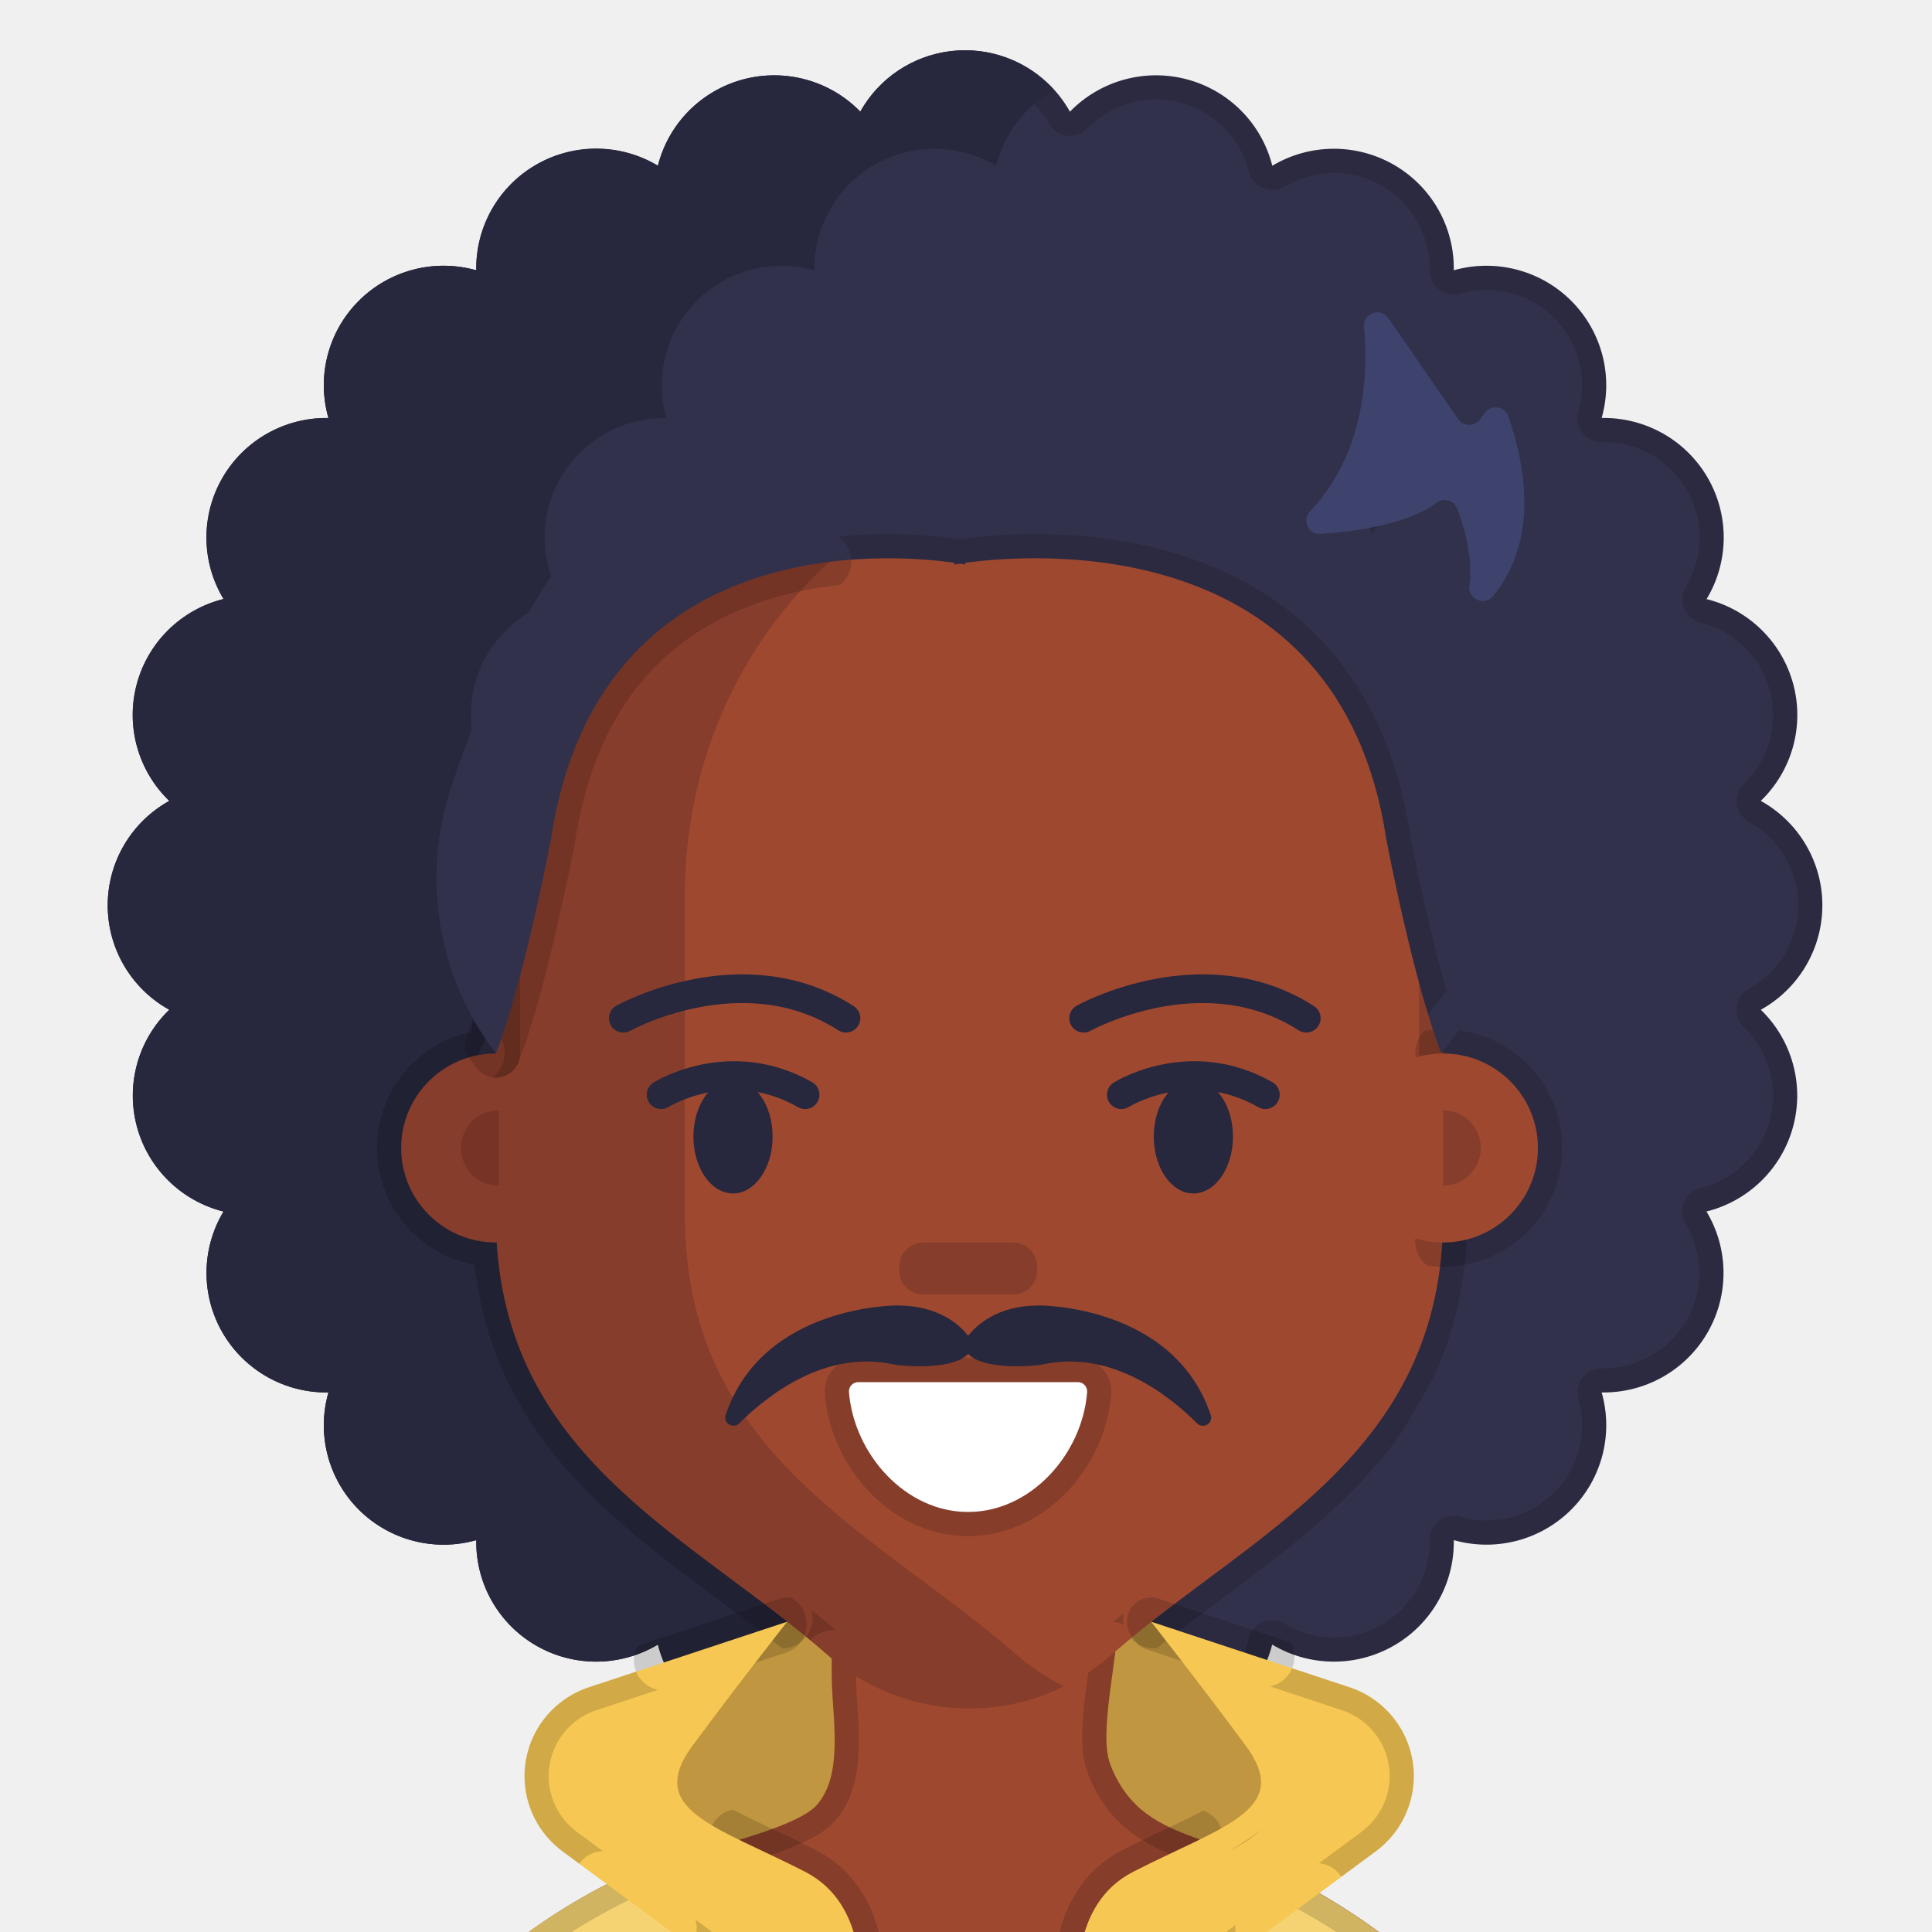
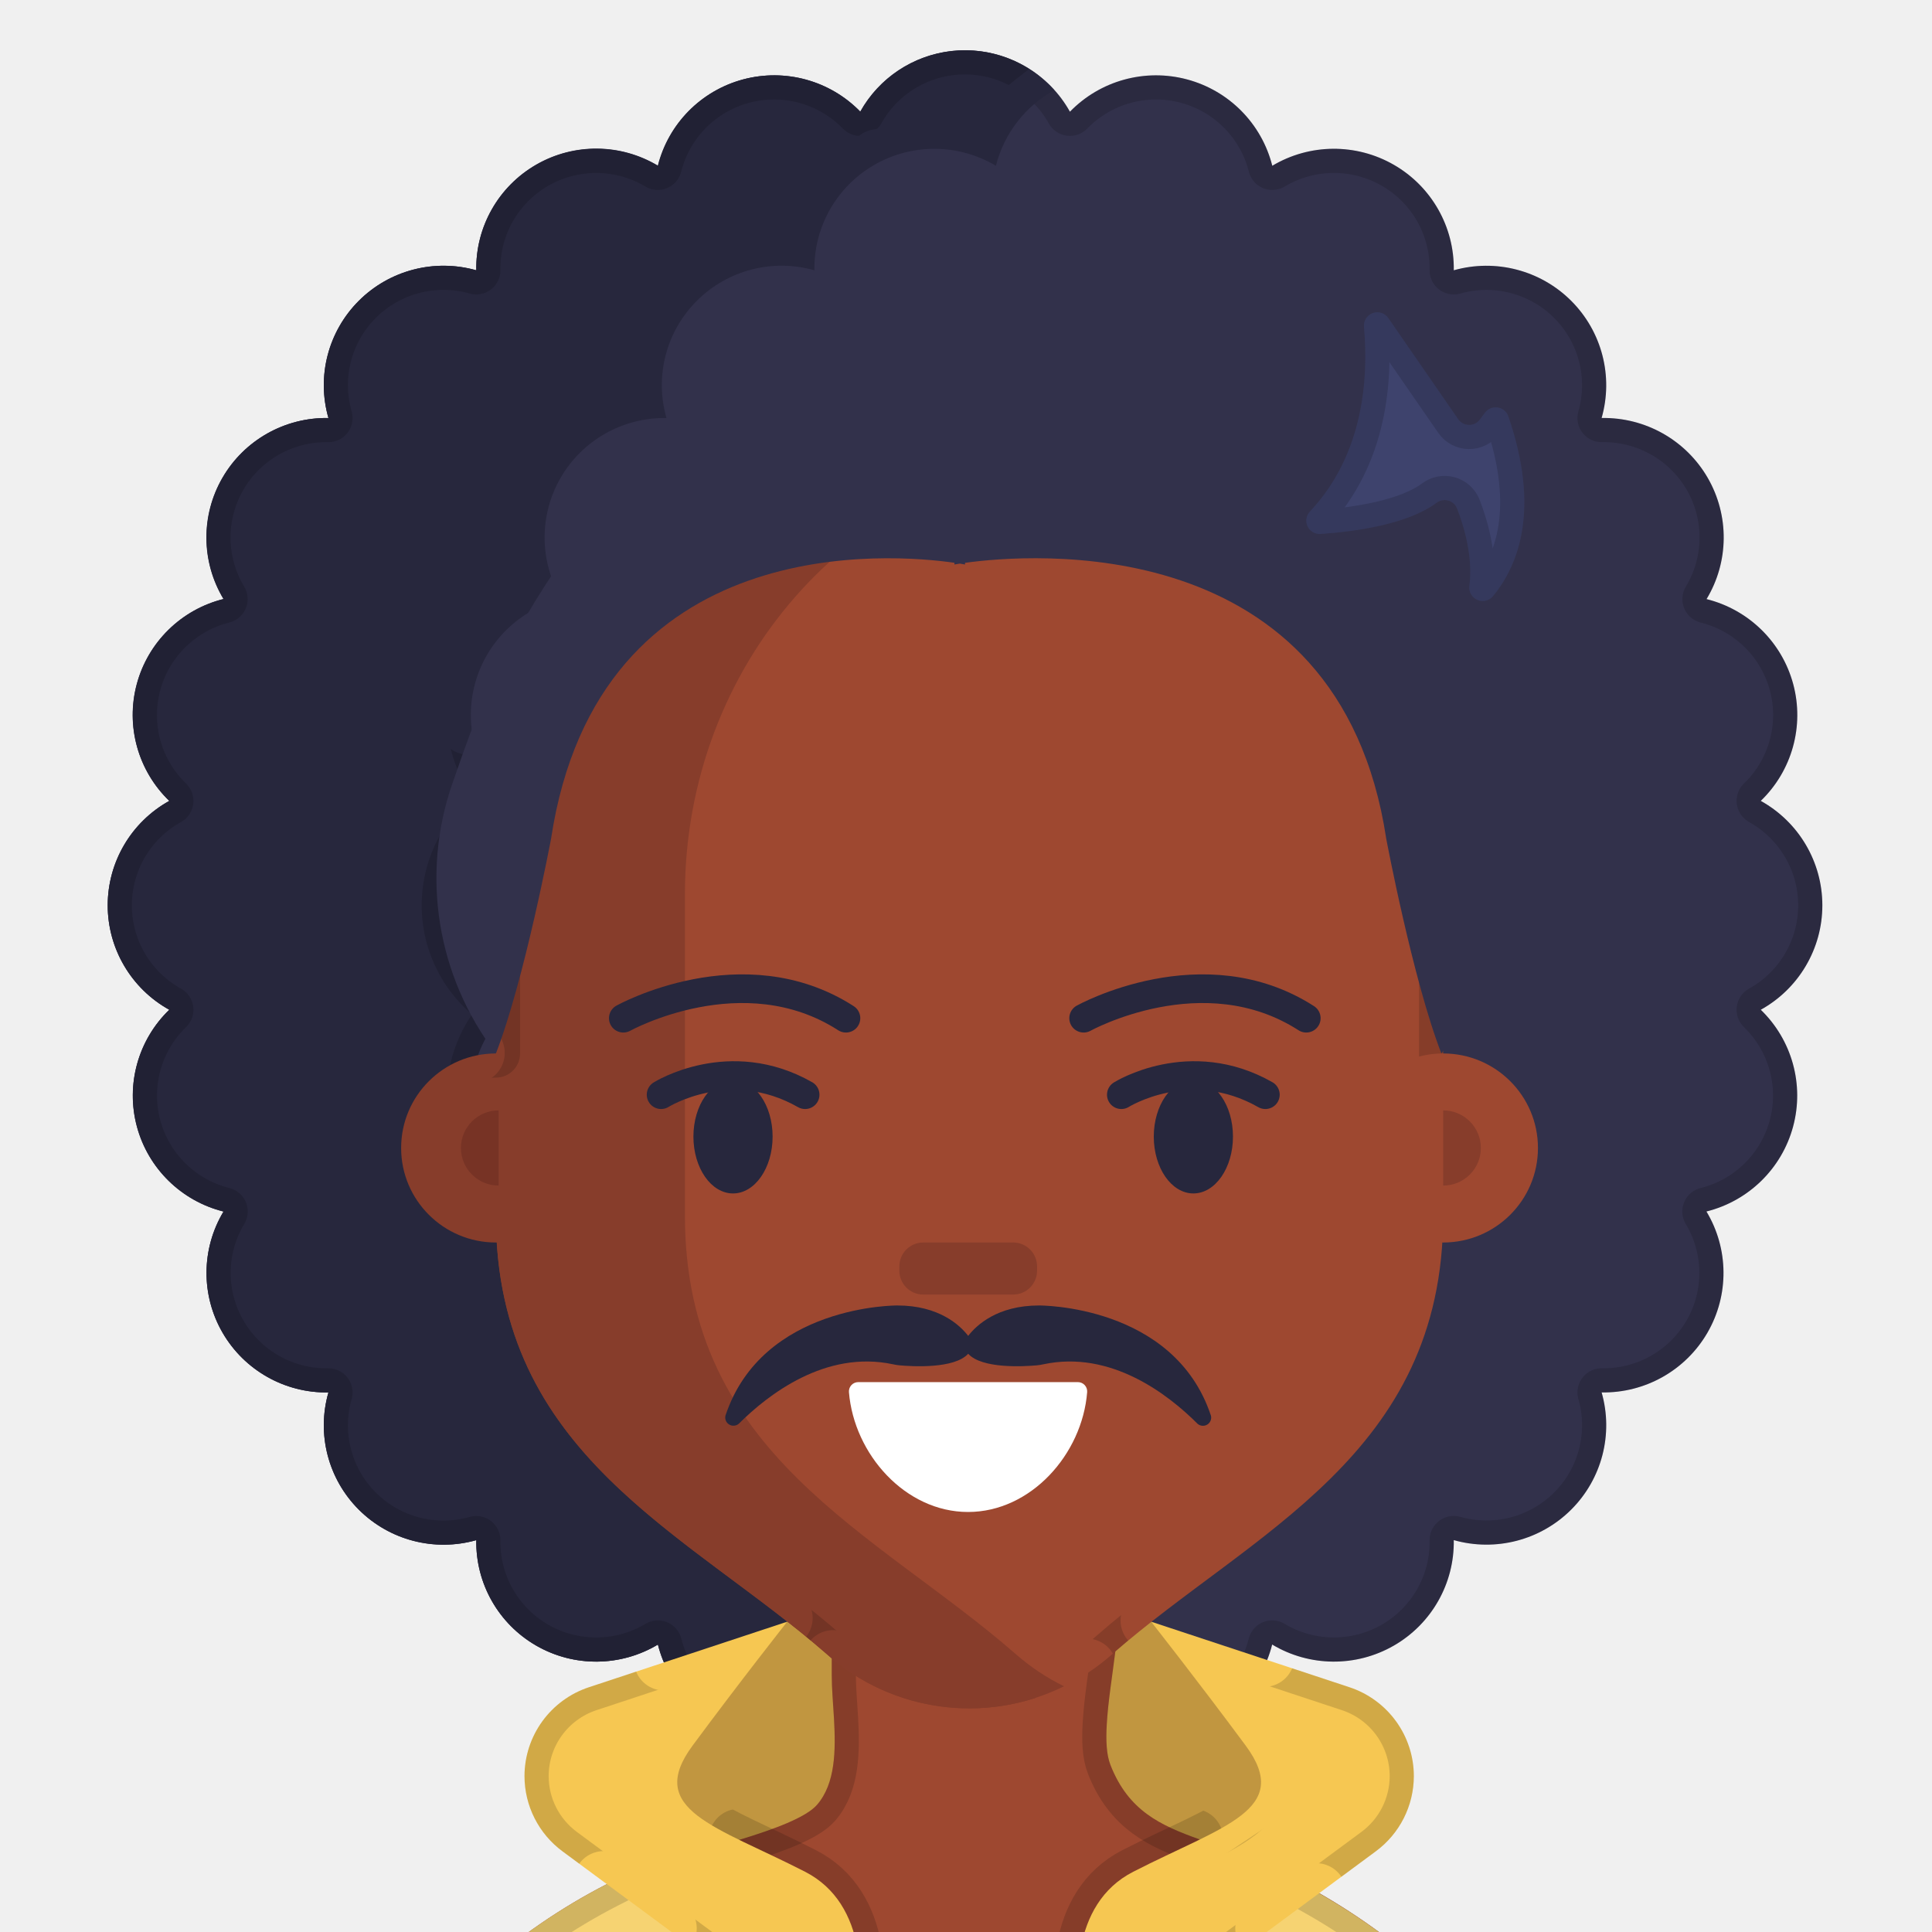
<svg xmlns="http://www.w3.org/2000/svg" id="Layer_1" viewBox="0 0 160 160">
  <style>.abl{fill:none;stroke:#000;stroke-opacity:0.15;stroke-width:4;stroke-linejoin:round}.abc,.abk{fill:none;stroke:#000;stroke-width:5;stroke-linecap:round;stroke-linejoin:round}.abk{stroke:#fff}</style>
  <defs>
    <style>.cls-1{fill:#f6d372;}.cls-2{fill:#32314b;}.cls-3{fill:#9e4830;}.cls-4{fill:#3e436d;}.cls-5{fill:#fff;}.cls-6{fill:#873d2b;}.cls-7{fill:#773325;}.cls-8{fill:#f6c752;}.cls-9{fill:#c19640;}.cls-10{fill:none;stroke:#27273d;stroke-linecap:round;stroke-width:2.374px;}.cls-11{fill:#e88032;}.cls-12{fill:#27273d;}</style>
  </defs>
  <g id="Avatars">
    <g id="Artboard">
      <g id="Men">
        <g id="Avatar-Users2_7">
          <g id="Icons">
            <g fill="#32314b">
              <path d="M145.819,83.624c3.148-1.746,5.1-5.056,5.1-8.649s-1.952-6.902-5.1-8.649c2.591-2.498,3.62-6.201,2.687-9.673-.933-3.472-3.68-6.166-7.177-7.038,1.862-3.085,1.896-6.936.09-10.054s-5.169-5.011-8.78-4.944c.987-3.451.024-7.164-2.518-9.703-2.542-2.54-6.264-3.508-9.726-2.53.059-3.594-1.84-6.939-4.962-8.736s-6.976-1.767-10.068.081c-.876-3.485-3.578-6.223-7.059-7.153-3.481-.93-7.193.094-9.699,2.676-1.751-3.139-5.071-5.086-8.673-5.086s-6.922,1.946-8.673,5.086c-2.506-2.582-6.219-3.606-9.7-2.676-3.481.93-6.182,3.668-7.059,7.153-3.094-1.862-6.958-1.901-10.089-.101-3.131,1.8-5.034,5.154-4.968,8.757-3.462-.978-7.184-.01-9.726,2.53s-3.506,6.253-2.518,9.703c-3.605-.061-6.959,1.832-8.762,4.945-1.803,3.113-1.772,6.956.082,10.039-3.504.866-6.26,3.562-7.195,7.039-.936,3.477.097,7.186,2.695,9.685-3.148,1.746-5.1,5.056-5.1,8.649s1.952,6.902,5.1,8.649c-2.591,2.499-3.619,6.202-2.687,9.674.933,3.472,3.68,6.167,7.176,7.04-1.851,3.084-1.88,6.927-.074,10.038,1.805,3.111,5.16,5.002,8.765,4.939-.988,3.45-.025,7.164,2.518,9.703,2.542,2.539,6.265,3.506,9.727,2.527-.059,3.596,1.842,6.942,4.967,8.739,3.125,1.797,6.981,1.762,10.073-.09.874,3.487,3.576,6.226,7.058,7.157,3.482.93,7.195-.096,9.7-2.68,1.751,3.139,5.071,5.086,8.673,5.086s6.922-1.946,8.673-5.086c2.505,2.588,6.221,3.616,9.705,2.685,3.484-.93,6.187-3.673,7.06-7.162,3.092,1.853,6.948,1.887,10.073.09,3.125-1.797,5.026-5.142,4.967-8.739,3.462.98,7.184.013,9.727-2.527,2.542-2.539,3.506-6.253,2.518-9.703,3.605.061,6.959-1.832,8.762-4.945,1.803-3.113,1.772-6.956-.082-10.039,3.495-.872,6.243-3.564,7.177-7.034.935-3.47-.09-7.172-2.677-9.673Z" id="ab0" />
            </g>
            <mask id="am0" maskUnits="userSpaceOnUse" x="-40" y="-40" width="240" height="240">
              <use href="#ab0" fill="#fff" />
            </mask>
            <use class="abl" href="#ab0" mask="url(#am0)" />
            <polygon id="Path-2" class="cls-9" points="90.221 134.647 90.936 150.846 100.483 154.135 109.289 147.342 95.33 134.301 90.221 134.647" />
-             <path id="Path-3" class="cls-12" d="M57.719,24.902c-2.552,2.539-3.519,6.261-2.524,9.717-3.604-.062-6.959,1.83-8.762,4.942-1.803,3.113-1.772,6.956.082,10.038-3.501.872-6.252,3.569-7.185,7.045s.099,7.183,2.695,9.682c-3.15,1.745-5.104,5.055-5.104,8.649s1.954,6.904,5.104,8.649c-2.589,2.499-3.616,6.201-2.684,9.672s3.678,6.165,7.173,7.039c-1.856,3.083-1.888,6.928-.084,10.042s5.159,5.007,8.764,4.946c-.991,3.454-.025,7.172,2.522,9.714s6.275,3.506,9.74,2.52c-.053,3.591,1.849,6.93,4.969,8.723,3.121,1.794,6.971,1.761,10.061-.085.67,2.664,2.419,4.932,4.83,6.261-2.138,2.391-5.306,3.601-8.499,3.247-3.193-.354-6.016-2.229-7.575-5.031-2.505,2.584-6.219,3.61-9.7,2.68-3.482-.93-6.183-3.67-7.058-7.157-3.091,1.852-6.947,1.887-10.072.091-3.125-1.796-5.027-5.14-4.969-8.736-3.463.983-7.188.016-9.731-2.525-2.543-2.541-3.505-6.257-2.513-9.709-3.605.061-6.96-1.833-8.764-4.946-1.804-3.113-1.773-6.957.08-10.041-3.493-.873-6.238-3.565-7.172-7.034-.934-3.469.09-7.169,2.676-9.67-3.148-1.746-5.1-5.056-5.1-8.649s1.952-6.902,5.1-8.649c-2.589-2.5-3.616-6.202-2.683-9.673.932-3.471,3.678-6.166,7.173-7.041-1.86-3.085-1.894-6.934-.087-10.051,1.806-3.117,5.168-5.01,8.777-4.943-.992-3.451-.03-7.167,2.513-9.709,2.543-2.541,6.268-3.508,9.731-2.525-.057-3.594,1.842-6.936,4.964-8.733,3.121-1.797,6.974-1.768,10.067.078.876-3.485,3.578-6.223,7.059-7.153,3.481-.93,7.193.094,9.7,2.676,1.56-2.801,4.383-4.675,7.576-5.03,3.193-.355,6.361.853,8.501,3.243-2.411,1.331-4.162,3.599-4.833,6.264-3.093-1.845-6.946-1.875-10.067-.078s-5.021,5.14-4.964,8.733c-3.46-.986-7.184-.022-9.728,2.517Z" />
+             <g fill="#27273d">
+               <path d="M57.719,24.902c-2.552,2.539-3.519,6.261-2.524,9.717-3.604-.062-6.959,1.83-8.762,4.942-1.803,3.113-1.772,6.956.082,10.038-3.501.872-6.252,3.569-7.185,7.045s.099,7.183,2.695,9.682c-3.15,1.745-5.104,5.055-5.104,8.649s1.954,6.904,5.104,8.649c-2.589,2.499-3.616,6.201-2.684,9.672s3.678,6.165,7.173,7.039c-1.856,3.083-1.888,6.928-.084,10.042s5.159,5.007,8.764,4.946c-.991,3.454-.025,7.172,2.522,9.714s6.275,3.506,9.74,2.52c-.053,3.591,1.849,6.93,4.969,8.723,3.121,1.794,6.971,1.761,10.061-.085.67,2.664,2.419,4.932,4.83,6.261-2.138,2.391-5.306,3.601-8.499,3.247-3.193-.354-6.016-2.229-7.575-5.031-2.505,2.584-6.219,3.61-9.7,2.68-3.482-.93-6.183-3.67-7.058-7.157-3.091,1.852-6.947,1.887-10.072.091-3.125-1.796-5.027-5.14-4.969-8.736-3.463.983-7.188.016-9.731-2.525-2.543-2.541-3.505-6.257-2.513-9.709-3.605.061-6.96-1.833-8.764-4.946-1.804-3.113-1.773-6.957.08-10.041-3.493-.873-6.238-3.565-7.172-7.034-.934-3.469.09-7.169,2.676-9.67-3.148-1.746-5.1-5.056-5.1-8.649s1.952-6.902,5.1-8.649c-2.589-2.5-3.616-6.202-2.683-9.673.932-3.471,3.678-6.166,7.173-7.041-1.86-3.085-1.894-6.934-.087-10.051,1.806-3.117,5.168-5.01,8.777-4.943-.992-3.451-.03-7.167,2.513-9.709,2.543-2.541,6.268-3.508,9.731-2.525-.057-3.594,1.842-6.936,4.964-8.733,3.121-1.797,6.974-1.768,10.067.078.876-3.485,3.578-6.223,7.059-7.153,3.481-.93,7.193.094,9.7,2.676,1.56-2.801,4.383-4.675,7.576-5.03,3.193-.355,6.361.853,8.501,3.243-2.411,1.331-4.162,3.599-4.833,6.264-3.093-1.845-6.946-1.875-10.067-.078s-5.021,5.14-4.964,8.733c-3.46-.986-7.184-.022-9.728,2.517Z" id="ab2" />
+             </g>
+             <mask id="am2" maskUnits="userSpaceOnUse" x="-40" y="-40" width="240" height="240">
+               <use href="#ab2" fill="#fff" />
+               <polyline class="abc" points="87.0,7.5 84.2,9.7 82.8,12.3" />
+               <polyline class="abc" points="82.7,12.5 82.3,13.5 78.3,12.2 72.7,13.2 68.8,16.7 67.0,22.2 63.0,21.8 57.7,24.5 54.8,29.3 54.5,32.0 55.2,34.3 49.7,35.8 46.2,39.3 44.8,44.0 45.5,47.7" />
+               <polyline class="abc" points="43.7,50.5 40.2,54.0 38.8,57.3 38.8,60.0" />
+             </mask>
+             <use class="abl" href="#ab2" mask="url(#am2)" />
            <polygon id="Path-4" class="cls-9" points="70.303 134.647 69.589 150.846 60.042 154.135 51.239 147.342 65.195 134.301 70.303 134.647" />
            <g fill="#9e4830">
              <path d="M118.966,163.958c-5.929,2.977-12.184,5.26-18.639,6.804-1.449.348-2.914.659-4.394.933-.31.061-.619.115-.932.17-1.129.197-2.265.373-3.401.522l-.449.061c-.844.109-1.701.207-2.537.288-2.864.285-5.762.427-8.694.427-1.361,0-2.714-.031-4.061-.092-.466-.024-.932-.047-1.398-.078-.744-.043-1.485-.097-2.224-.163-.739-.066-1.447-.137-2.122-.214l-.197-.02-.34-.041c-.119,0-.238-.024-.34-.041-.588-.071-1.177-.149-1.762-.231-.762-.109-1.524-.231-2.279-.356-1.481-.253-2.947-.543-4.398-.868-7.352-1.646-14.457-4.246-21.132-7.733,3.202-2.877,6.765-5.33,10.598-7.295h0c.574-.298,1.16-.589,1.758-.872.313-.144.633-.272.959-.383.269-.095.571-.197.895-.295,1.333-.417,3.061-.882,4.837-1.384h0c.837-.231,1.684-.475,2.51-.729h0c2.894-.878,5.53-1.855,6.439-2.903,1.531-1.77,1.551-4.487,1.405-7.122h0c-.075-1.272-.187-2.52-.187-3.629v-1.394h0c0-1.116-.051-2.035-.088-2.781-.031-.848-.065-1.486-.054-1.977.027-2.157.806-1.421,5.139-2.873.232-.064.469-.112.707-.142h0c3.337-.492,15.714-1.112,17.061.142.939.875,1.095,2.666.952,4.789h0c-.044.726-.129,1.492-.228,2.272h0c-.252,2.035-.609,4.206-.711,6.047h0c-.082,1.357-.027,2.527.306,3.375,1.486,3.792,4.122,4.992,7.377,6.159h0c.755.268,1.541.539,2.354.834h0c.888.339,1.799.678,2.741,1.123.069.027.136.059.201.095.827.383,1.636.79,2.425,1.201.789.41,1.466.783,2.17,1.187,3.515,2.009,6.782,4.421,9.734,7.187Z" id="ab4" />
            </g>
            <mask id="am4" maskUnits="userSpaceOnUse" x="-40" y="-40" width="240" height="240">
              <use href="#ab4" fill="#fff" />
            </mask>
            <use class="abl" href="#ab4" mask="url(#am4)" />
            <g fill="#9e4830">
              <path d="M119.517,74.073v26.607c0,19.844-15.84,26.2-27.387,36.29-6.741,6.006-16.931,6.006-23.673,0-11.564-10.093-27.391-16.449-27.391-36.29v-26.872c.092-13.885,7.564-25.915,18.472-31.915.34-.197.714-.383,1.071-.563,4.13-2.092,8.661-3.276,13.289-3.473.469-.027.946-.034,1.422-.034h9.932c8.024.022,15.764,2.962,21.768,8.269.919.801,1.794,1.65,2.622,2.544,5.917,6.414,9.386,14.697,9.803,23.402h0c.048.681.071,1.359.071,2.035Z" id="ab5" />
            </g>
            <mask id="am5" maskUnits="userSpaceOnUse" x="-40" y="-40" width="240" height="240">
              <use href="#ab5" fill="#fff" />
-               <polyline class="abc" points="119.2,103.0 117.8,110.7 112.8,119.3 107.0,125.2 95.5,134.0" />
-               <polyline class="abc" points="92.0,136.8 88.0,139.5" />
+               <polyline class="abc" points="119.2,103.0 117.8,110.7 112.8,119.3 107.0,125.2 95.3,134.2" />
+               <polyline class="abc" points="90.0,138.2 88.0,139.5" />
            </mask>
            <use class="abl" href="#ab5" mask="url(#am5)" />
-             <mask id="ao5" maskUnits="userSpaceOnUse" x="-40" y="-40" width="240" height="240">
-               <polyline class="abk" points="119.2,103.0 117.8,110.7 112.8,119.3 107.0,125.2 95.5,134.0" />
-               <use href="#ab5" fill="#000" />
-             </mask>
-             <use class="abl" href="#ab5" mask="url(#ao5)" />
            <g fill="#873d2b">
              <path d="M56.722,100.681v-26.607c0-18.993,13.809-34.594,31.394-36.121-.942-.088-1.895-.129-2.86-.129h-9.928c-18.921,0-34.258,16.232-34.258,36.249v13.17c-4.336,0-7.85,3.505-7.85,7.828s3.515,7.828,7.85,7.828h.075c1.139,18.115,16.204,24.375,27.309,34.075,5.388,4.82,13.177,5.88,19.663,2.676-1.449-.712-2.797-1.612-4.01-2.676-11.547-10.09-27.384-16.449-27.384-36.293Z" id="ab6" />
            </g>
            <mask id="am6" maskUnits="userSpaceOnUse" x="-40" y="-40" width="240" height="240">
              <use href="#ab6" fill="#fff" />
              <polyline class="abc" points="83.0,141.2 75.7,140.8 69.0,137.5" />
              <polyline class="abc" points="64.8,134.0 51.0,123.2 46.2,117.7 43.7,113.2" />
              <polyline class="abc" points="43.5,113.0 42.5,110.3" />
              <polyline class="abc" points="42.5,110.0 41.2,103.0 37.7,102.2 35.7,100.8 33.2,96.7 33.2,93.0 34.2,90.7 36.7,88.2 39.3,87.2" />
              <polyline class="abc" points="68.2,46.7 63.2,52.3 59.2,59.7 56.8,68.3 56.5,81.0" />
              <polyline class="abc" points="56.5,83.7 56.5,88.3" />
              <polyline class="abc" points="56.5,91.0 56.8,105.7 59.2,113.3 61.5,117.0" />
-               <polyline class="abc" points="61.7,117.2 69.7,125.8 87.8,139.3 83.0,141.2" />
+               <polyline class="abc" points="61.7,117.2 69.7,125.8 87.8,139.3" />
+               <polyline class="abc" points="87.7,139.5 83.0,141.2" />
            </mask>
            <use class="abl" href="#ab6" mask="url(#am6)" />
-             <mask id="ao6" maskUnits="userSpaceOnUse" x="-40" y="-40" width="240" height="240">
-               <polyline class="abk" points="64.8,134.0 51.0,123.2 46.2,117.7 43.7,113.2" />
-               <polyline class="abk" points="43.5,113.0 42.5,110.3" />
-               <polyline class="abk" points="42.5,110.0 41.2,103.0 37.7,102.2 35.7,100.8 33.2,96.7 33.2,93.0 34.2,90.7 36.7,88.2 39.3,87.2" />
-               <use href="#ab6" fill="#000" />
-             </mask>
-             <use class="abl" href="#ab6" mask="url(#ao6)" />
-             <g fill="#9e4830">
-               <ellipse cx="119.517" cy="95.071" rx="7.85" ry="7.828" id="ab7" />
-             </g>
-             <mask id="ao7" maskUnits="userSpaceOnUse" x="-40" y="-40" width="240" height="240">
-               <polyline class="abk" points="119.7,87.2 124.0,88.5 125.8,90.3 127.2,93.3 127.2,96.3 126.2,99.0 123.7,101.5 119.7,102.8" />
-               <use href="#ab7" fill="#000" />
-             </mask>
-             <use class="abl" href="#ab7" mask="url(#ao7)" />
+             <ellipse id="Oval" class="cls-3" cx="119.517" cy="95.071" rx="7.85" ry="7.828" />
            <path id="Path-8" class="cls-10" d="M51.62,84.323s9.894-5.498,18.438,0" />
            <ellipse id="Oval-2" class="cls-12" cx="60.705" cy="94.128" rx="3.279" ry="4.708" />
            <path id="Path-9" class="cls-10" d="M89.742,84.323s9.894-5.498,18.438,0" />
            <ellipse id="Oval-3" class="cls-12" cx="98.83" cy="94.128" rx="3.279" ry="4.708" />
            <rect id="Rectangle" class="cls-6" x="74.48" y="102.899" width="11.405" height="4.311" rx="1.977" ry="1.977" />
            <path id="Path-10" class="cls-10" d="M54.749,90.658s5.667-3.568,11.928,0" />
            <path id="Path-11" class="cls-10" d="M92.864,90.658s5.667-3.568,11.928,0" />
            <path id="Path-12" class="cls-7" d="M41.294,91.957c-1.724,0-3.122,1.394-3.122,3.113s1.398,3.113,3.122,3.113v-6.227Z" />
            <path id="Path-13" class="cls-6" d="M119.517,98.184c1.724,0,3.122-1.394,3.122-3.113s-1.398-3.113-3.122-3.113v6.227Z" />
-             <g fill="#fff">
-               <path d="M71.075,114.461c-.215 0-.421.09-.567.248-.146.158-.219.369-.202.583.422,5.152,4.68,9.924,9.864,9.924h0c5.194,0,9.452-4.772,9.864-9.924.017-.214-.056-.425-.202-.583s-.351-.248-.567-.248h-18.19Z" id="ab17" />
+             <path id="Path-14" class="cls-5" d="M71.075,114.461c-.215 0-.421.09-.567.248-.146.158-.219.369-.202.583.422,5.152,4.68,9.924,9.864,9.924h0c5.194,0,9.452-4.772,9.864-9.924.017-.214-.056-.425-.202-.583s-.351-.248-.567-.248h-18.19Z" />
+             <path id="Path-15" class="cls-2" d="M113.483,37.838l-23.105-12.125h-20.323c-14.847,7.784-26.181,20.892-31.717,36.68l-.85,2.425c-2.665,7.6-1.319,16.027,3.582,22.425h0c2.364-6.085,4.565-17.772,4.565-17.772,3.898-25.776,28.442-23.582,33.407-22.863v.142s.16-.031.449-.075c.275.044.429.075.429.075v-.139c5.102-.709,30.975-3.002,34.884,22.859,0,0,2.201,11.687,4.565,17.772l7.85-10.249-13.734-39.156Z" />
+             <path id="Path-16" class="cls-12" d="M100.282,117.231c-3.061-9.212-14.234-9.117-14.234-9.117-3.456,0-5.184,1.635-5.867,2.517-.68-.882-2.412-2.517-5.867-2.517,0,0-11.17-.095-14.234,9.117-.071.286.052.585.303.739.251.155.574.13.799-.061,2.412-2.405,7.173-6.118,12.768-4.925.183.041.368.071.554.088,1.051.095,4.537.302,5.677-.96,1.139,1.262,4.626,1.055,5.677.96.187-.018.372-.047.554-.088,5.595-1.194,10.354,2.513,12.768,4.931.226.194.551.218.804.061.253-.157.373-.459.298-.747h0Z" />
+             <g fill="#3e436d">
+               <path d="M112.962,27.073c.381,4.321-.051,10.572-4.473,15.286-.316.329-.397.819-.202,1.231.194.413.624.663,1.08.631,2.929-.203,7.224-.811,9.598-2.581.275-.209.631-.279.965-.189s.606.331.736.65c.599,1.543,1.337,4.07,1.02,6.444-.054.489.223.956.679,1.144.457.188.983.052,1.29-.333,2.119-2.584,3.901-7.19,1.258-14.879-.135-.388-.475-.67-.883-.731-.408-.061-.816.108-1.06.44l-.408.556c-.213.287-.551.454-.908.448-.358-.005-.691-.182-.894-.475l-5.782-8.367c-.283-.419-.816-.593-1.292-.421s-.775.644-.725,1.147Z" id="ab20" />
            </g>
-             <mask id="ao17" maskUnits="userSpaceOnUse" x="-40" y="-40" width="240" height="240">
-               <polyline class="abk" points="80.3,125.2 76.7,124.5 72.8,121.7 70.8,118.3 70.3,114.5 89.0,114.2 89.8,114.7 89.5,117.3 87.0,121.8" />
-               <polyline class="abk" points="86.8,122.0 83.3,124.5 80.3,125.2" />
-               <use href="#ab17" fill="#000" />
+             <mask id="am20" maskUnits="userSpaceOnUse" x="-40" y="-40" width="240" height="240">
+               <use href="#ab20" fill="#fff" />
            </mask>
-             <use class="abl" href="#ab17" mask="url(#ao17)" />
-             <g fill="#32314b">
-               <path d="M113.483,37.838l-23.105-12.125h-20.323c-14.847,7.784-26.181,20.892-31.717,36.68l-.85,2.425c-2.665,7.6-1.319,16.027,3.582,22.425h0c2.364-6.085,4.565-17.772,4.565-17.772,3.898-25.776,28.442-23.582,33.407-22.863v.142s.16-.031.449-.075c.275.044.429.075.429.075v-.139c5.102-.709,30.975-3.002,34.884,22.859,0,0,2.201,11.687,4.565,17.772l7.85-10.249-13.734-39.156Z" id="ab18" />
-             </g>
-             <mask id="am18" maskUnits="userSpaceOnUse" x="-40" y="-40" width="240" height="240">
-               <use href="#ab18" fill="#fff" />
-               <polyline class="abc" points="68.0,46.5 63.7,47.2 57.3,49.8 53.3,52.8 49.8,57.0 46.2,65.3 42.2,82.7" />
-               <polyline class="abc" points="42.2,83.0 41.0,86.8" />
-               <polyline class="abc" points="40.7,86.8 37.5,81.0 35.8,72.7 36.2,68.7 38.5,61.0 43.2,51.0 49.5,42.0 55.7,35.5 63.7,29.2 70.0,25.5 90.3,25.5 111.5,36.7" />
-               <polyline class="abc" points="116.0,45.2 122.5,64.0" />
-               <polyline class="abc" points="122.7,64.2 126.8,77.0 119.3,86.8" />
-             </mask>
-             <use class="abl" href="#ab18" mask="url(#am18)" />
-             <mask id="ao18" maskUnits="userSpaceOnUse" x="-40" y="-40" width="240" height="240">
-               <polyline class="abk" points="68.0,46.5 63.7,47.2 57.3,49.8 53.3,52.8 49.8,57.0 46.2,65.3 42.2,82.7" />
-               <polyline class="abk" points="42.2,83.0 41.0,86.8" />
-               <use href="#ab18" fill="#000" />
-             </mask>
-             <use class="abl" href="#ab18" mask="url(#ao18)" />
-             <path id="Path-16" class="cls-12" d="M100.282,117.231c-3.061-9.212-14.234-9.117-14.234-9.117-3.456,0-5.184,1.635-5.867,2.517-.68-.882-2.412-2.517-5.867-2.517,0,0-11.17-.095-14.234,9.117-.071.286.052.585.303.739.251.155.574.13.799-.061,2.412-2.405,7.173-6.118,12.768-4.925.183.041.368.071.554.088,1.051.095,4.537.302,5.677-.96,1.139,1.262,4.626,1.055,5.677.96.187-.018.372-.047.554-.088,5.595-1.194,10.354,2.513,12.768,4.931.226.194.551.218.804.061.253-.157.373-.459.298-.747h0Z" />
-             <path id="Path-17" class="cls-4" d="M112.962,27.073c.381,4.321-.051,10.572-4.473,15.286-.316.329-.397.819-.202,1.231.194.413.624.663,1.08.631,2.929-.203,7.224-.811,9.598-2.581.275-.209.631-.279.965-.189s.606.331.736.65c.599,1.543,1.337,4.07,1.02,6.444-.054.489.223.956.679,1.144.457.188.983.052,1.29-.333,2.119-2.584,3.901-7.19,1.258-14.879-.135-.388-.475-.67-.883-.731-.408-.061-.816.108-1.06.44l-.408.556c-.213.287-.551.454-.908.448-.358-.005-.691-.182-.894-.475l-5.782-8.367c-.283-.419-.816-.593-1.292-.421s-.775.644-.725,1.147Z" />
+             <use class="abl" href="#ab20" mask="url(#am20)" />
            <g fill="#f6d372">
              <path d="M118.966,163.958c-5.929,2.977-12.184,5.26-18.639,6.804-1.449.348-2.914.659-4.394.933-.31.061-.619.115-.932.17-1.129.197-2.265.373-3.401.522v-5.464l2.007-1.469,2.337-1.696,4.116-3.008,7.034-5.131c.738.387,1.466.783,2.17,1.187,3.502,2,6.759,4.401,9.704,7.153Z" id="ab21" />
            </g>
            <mask id="am21" maskUnits="userSpaceOnUse" x="-40" y="-40" width="240" height="240">
              <use href="#ab21" fill="#fff" />
            </mask>
            <use class="abl" href="#ab21" mask="url(#am21)" />
            <path id="Path-19" class="cls-11" d="M100.327,161.804v8.957c-1.449.348-2.914.659-4.394.933v-9.89c.002-.997.678-1.867,1.645-2.117.968-.25,1.983.182,2.47,1.052.184.325.281.692.279,1.065Z" />
            <g fill="#f6c752">
              <path d="M95.33,134.301l16.421,5.427c3.187,1.052,5.338,4.023,5.337,7.37h0c-.006,2.456-1.176,4.764-3.156,6.224l-21.673,16.025c-.464.346-1.074.426-1.613.213s-.927-.689-1.027-1.258c-.66-3.755-1.02-10.599,4.228-13.292,7.408-3.799,13.265-5.111,9.316-10.446-3.949-5.335-7.833-10.263-7.833-10.263Z" id="ab23" />
            </g>
            <mask id="am23" maskUnits="userSpaceOnUse" x="-40" y="-40" width="240" height="240">
              <use href="#ab23" fill="#fff" />
              <polyline class="abc" points="89.8,159.7 90.5,157.7 93.0,155.2 98.8,152.3" />
              <polyline class="abc" points="99.0,152.2 103.8,149.0 104.2,146.3 95.3,134.2" />
              <polyline class="abc" points="95.7,134.2 104.7,137.2" />
              <polyline class="abc" points="109.0,156.8 104.8,159.7" />
            </mask>
            <use class="abl" href="#ab23" mask="url(#am23)" />
            <mask id="ao23" maskUnits="userSpaceOnUse" x="-40" y="-40" width="240" height="240">
              <polyline class="abk" points="89.8,159.7 90.5,157.7 93.0,155.2 98.8,152.3" />
-               <polyline class="abk" points="95.7,134.2 104.7,137.2" />
              <use href="#ab23" fill="#000" />
            </mask>
            <use class="abl" href="#ab23" mask="url(#ao23)" />
            <g fill="#f6d372">
              <path d="M69.589,166.922v5.633c-.119,0-.238-.024-.34-.041-.588-.071-1.177-.149-1.762-.231-.762-.109-1.524-.231-2.279-.356-1.481-.253-2.947-.543-4.398-.868-7.357-1.645-14.466-4.245-21.146-7.733,3.202-2.877,6.765-5.33,10.598-7.295h0c.574-.298,1.16-.589,1.758-.872.313-.144.633-.272.959-.383l8.105,5.922h0l4.082,2.991h0l2.381,1.75,1.888,1.38.153.102Z" id="ab24" />
            </g>
            <mask id="am24" maskUnits="userSpaceOnUse" x="-40" y="-40" width="240" height="240">
              <use href="#ab24" fill="#fff" />
            </mask>
            <use class="abl" href="#ab24" mask="url(#am24)" />
            <path id="Path-22" class="cls-11" d="M65.195,161.804v10.124c-1.481-.253-2.947-.543-4.398-.868v-9.256c-.001-.383.101-.759.296-1.089.496-.86,1.509-1.28,2.47-1.025.961.255,1.63,1.122,1.632,2.114h0Z" />
            <g fill="#f6c752">
              <path d="M65.195,134.301l-16.418,5.427c-3.187,1.052-5.34,4.022-5.34,7.37h0c.004,2.454,1.172,4.762,3.15,6.224l21.673,16.025c.464.346,1.074.426,1.613.213s.927-.689,1.027-1.258c.66-3.755,1.02-10.599-4.224-13.292-7.411-3.799-13.265-5.111-9.32-10.446,3.945-5.335,7.84-10.263,7.84-10.263Z" id="ab26" />
            </g>
            <mask id="am26" maskUnits="userSpaceOnUse" x="-40" y="-40" width="240" height="240">
              <use href="#ab26" fill="#fff" />
              <polyline class="abc" points="55.2,159.7 50.0,155.8" />
              <polyline class="abc" points="55.0,137.5 64.3,134.5" />
              <polyline class="abc" points="64.5,134.7 57.8,143.3 55.8,147.3 56.2,148.7 58.3,150.8 61.0,152.2" />
              <polyline class="abc" points="61.2,152.3 67.7,155.5 70.5,159.7" />
            </mask>
            <use class="abl" href="#ab26" mask="url(#am26)" />
            <mask id="ao26" maskUnits="userSpaceOnUse" x="-40" y="-40" width="240" height="240">
-               <polyline class="abk" points="55.0,137.5 64.3,134.5" />
              <polyline class="abk" points="61.2,152.3 67.7,155.5 70.5,159.7" />
              <use href="#ab26" fill="#000" />
            </mask>
            <use class="abl" href="#ab26" mask="url(#ao26)" />
          </g>
        </g>
      </g>
    </g>
  </g>
</svg>
